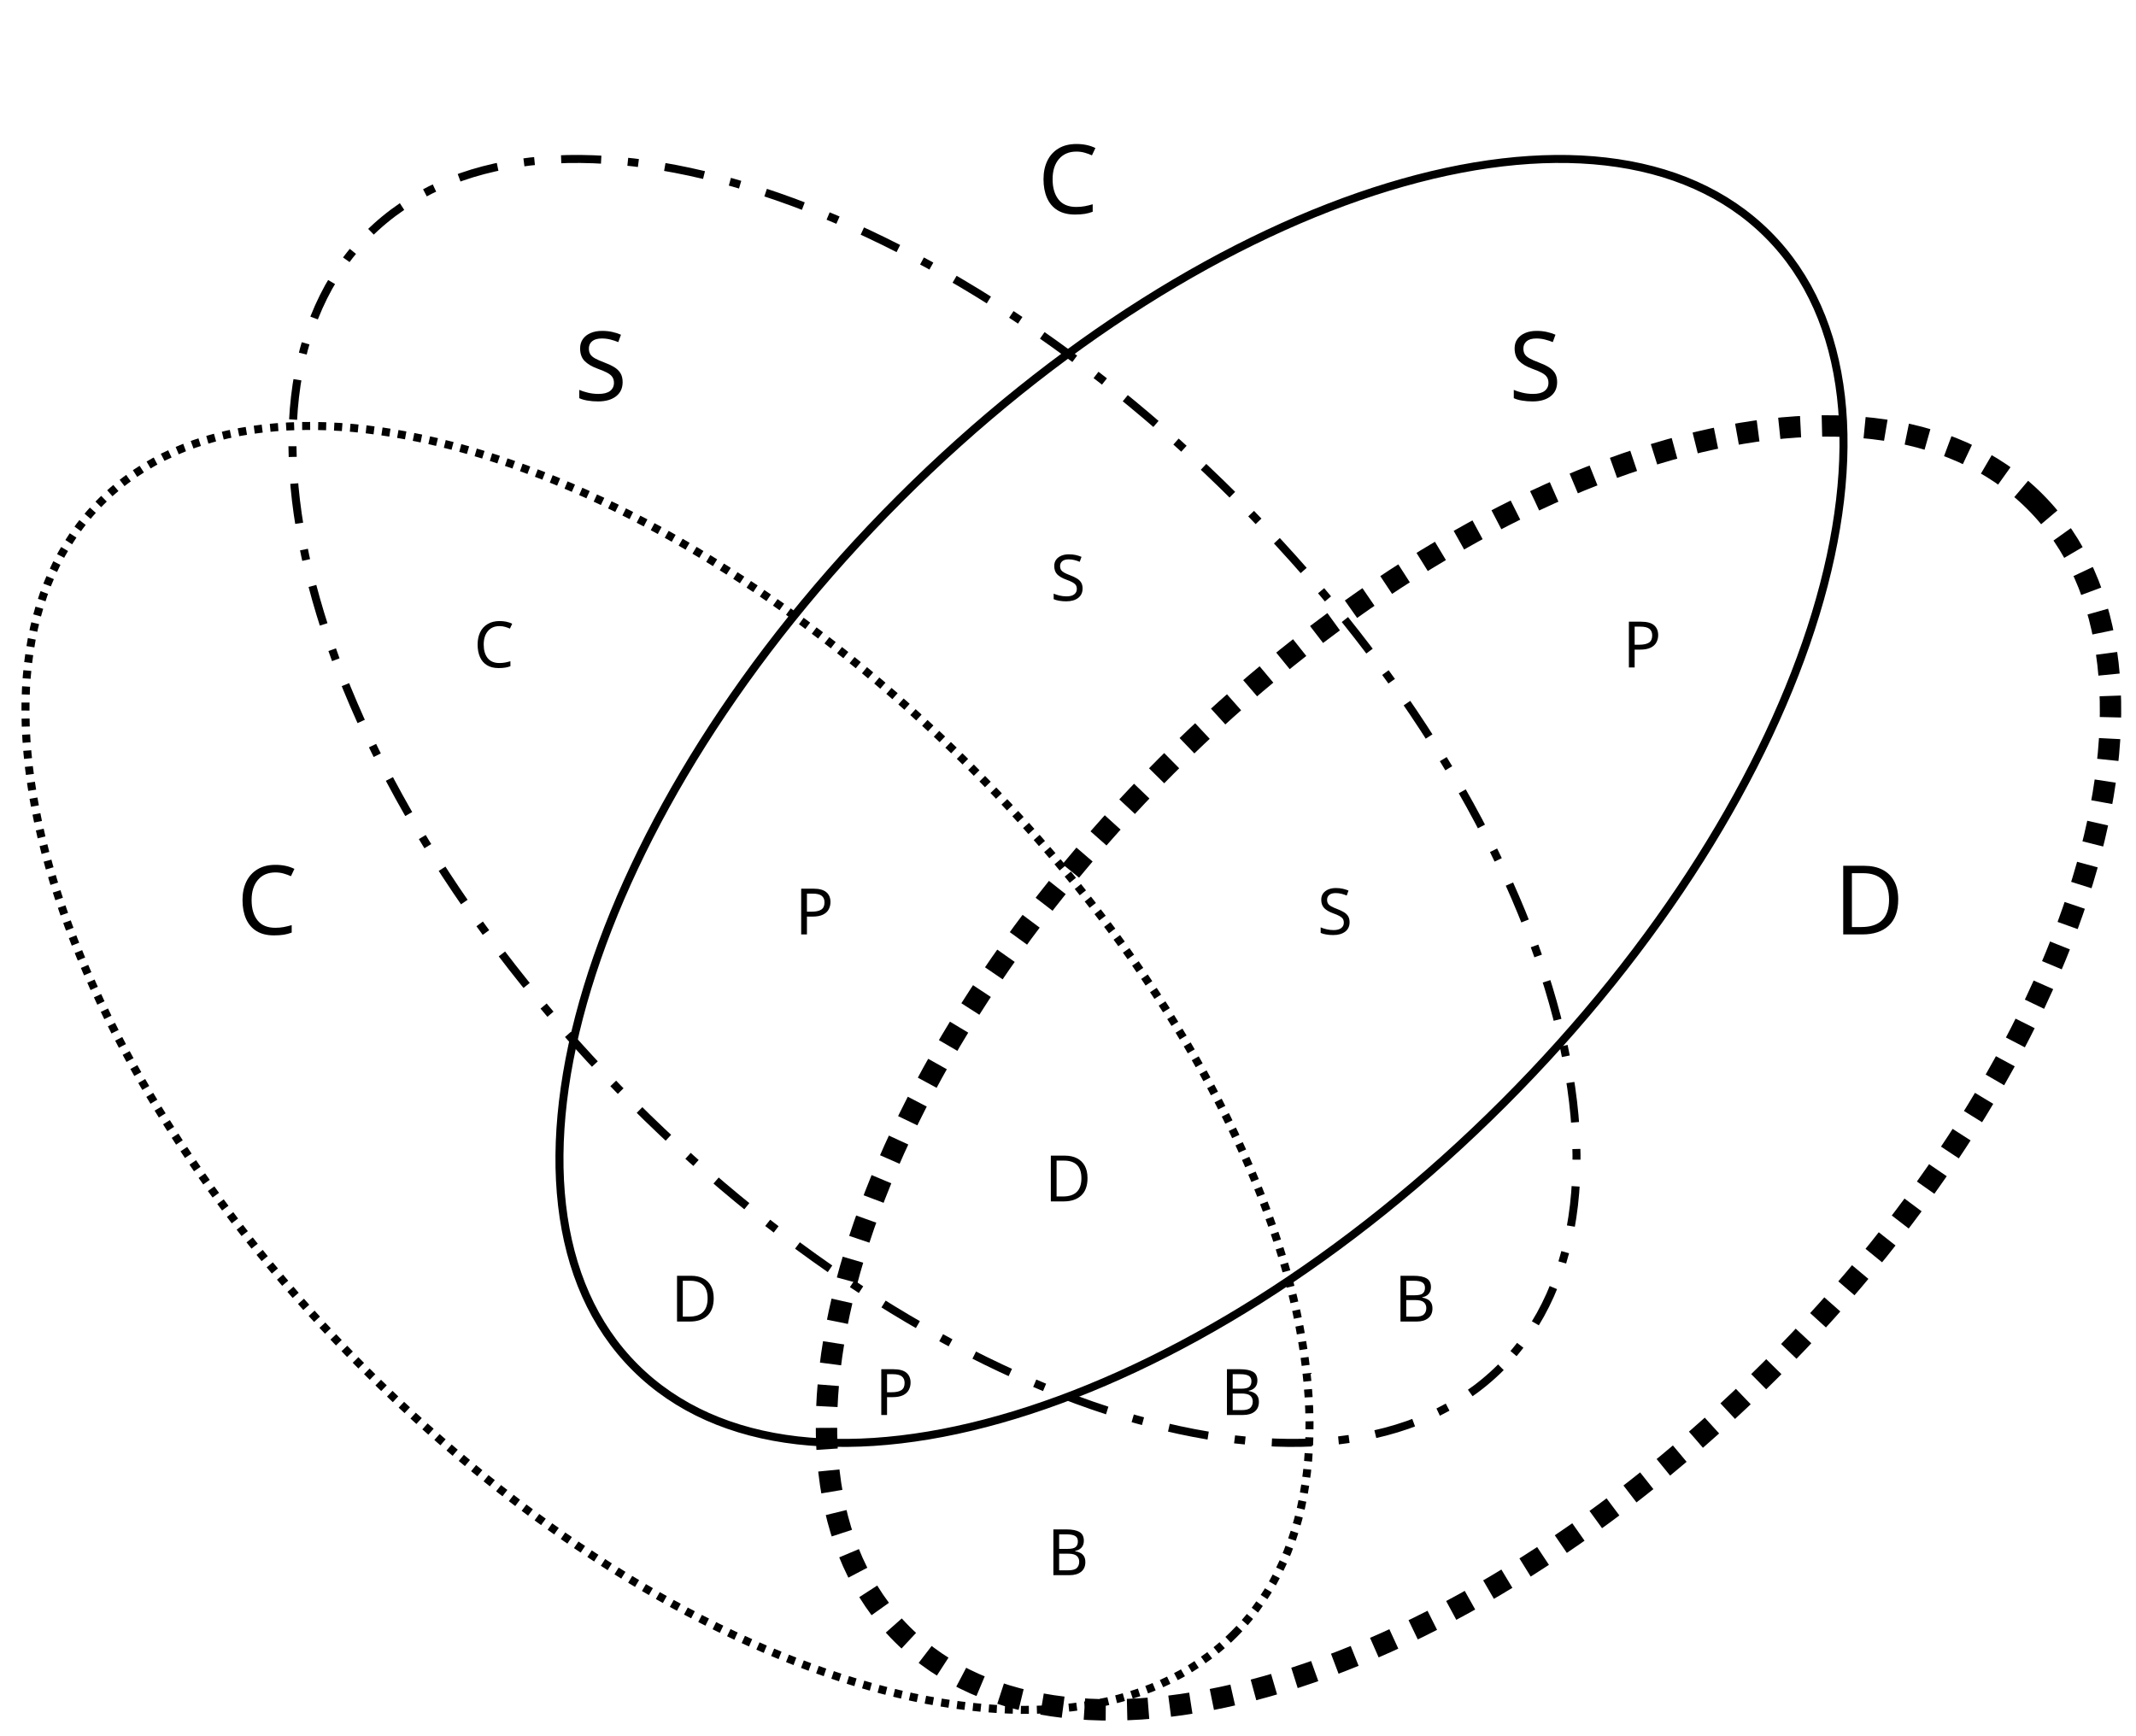
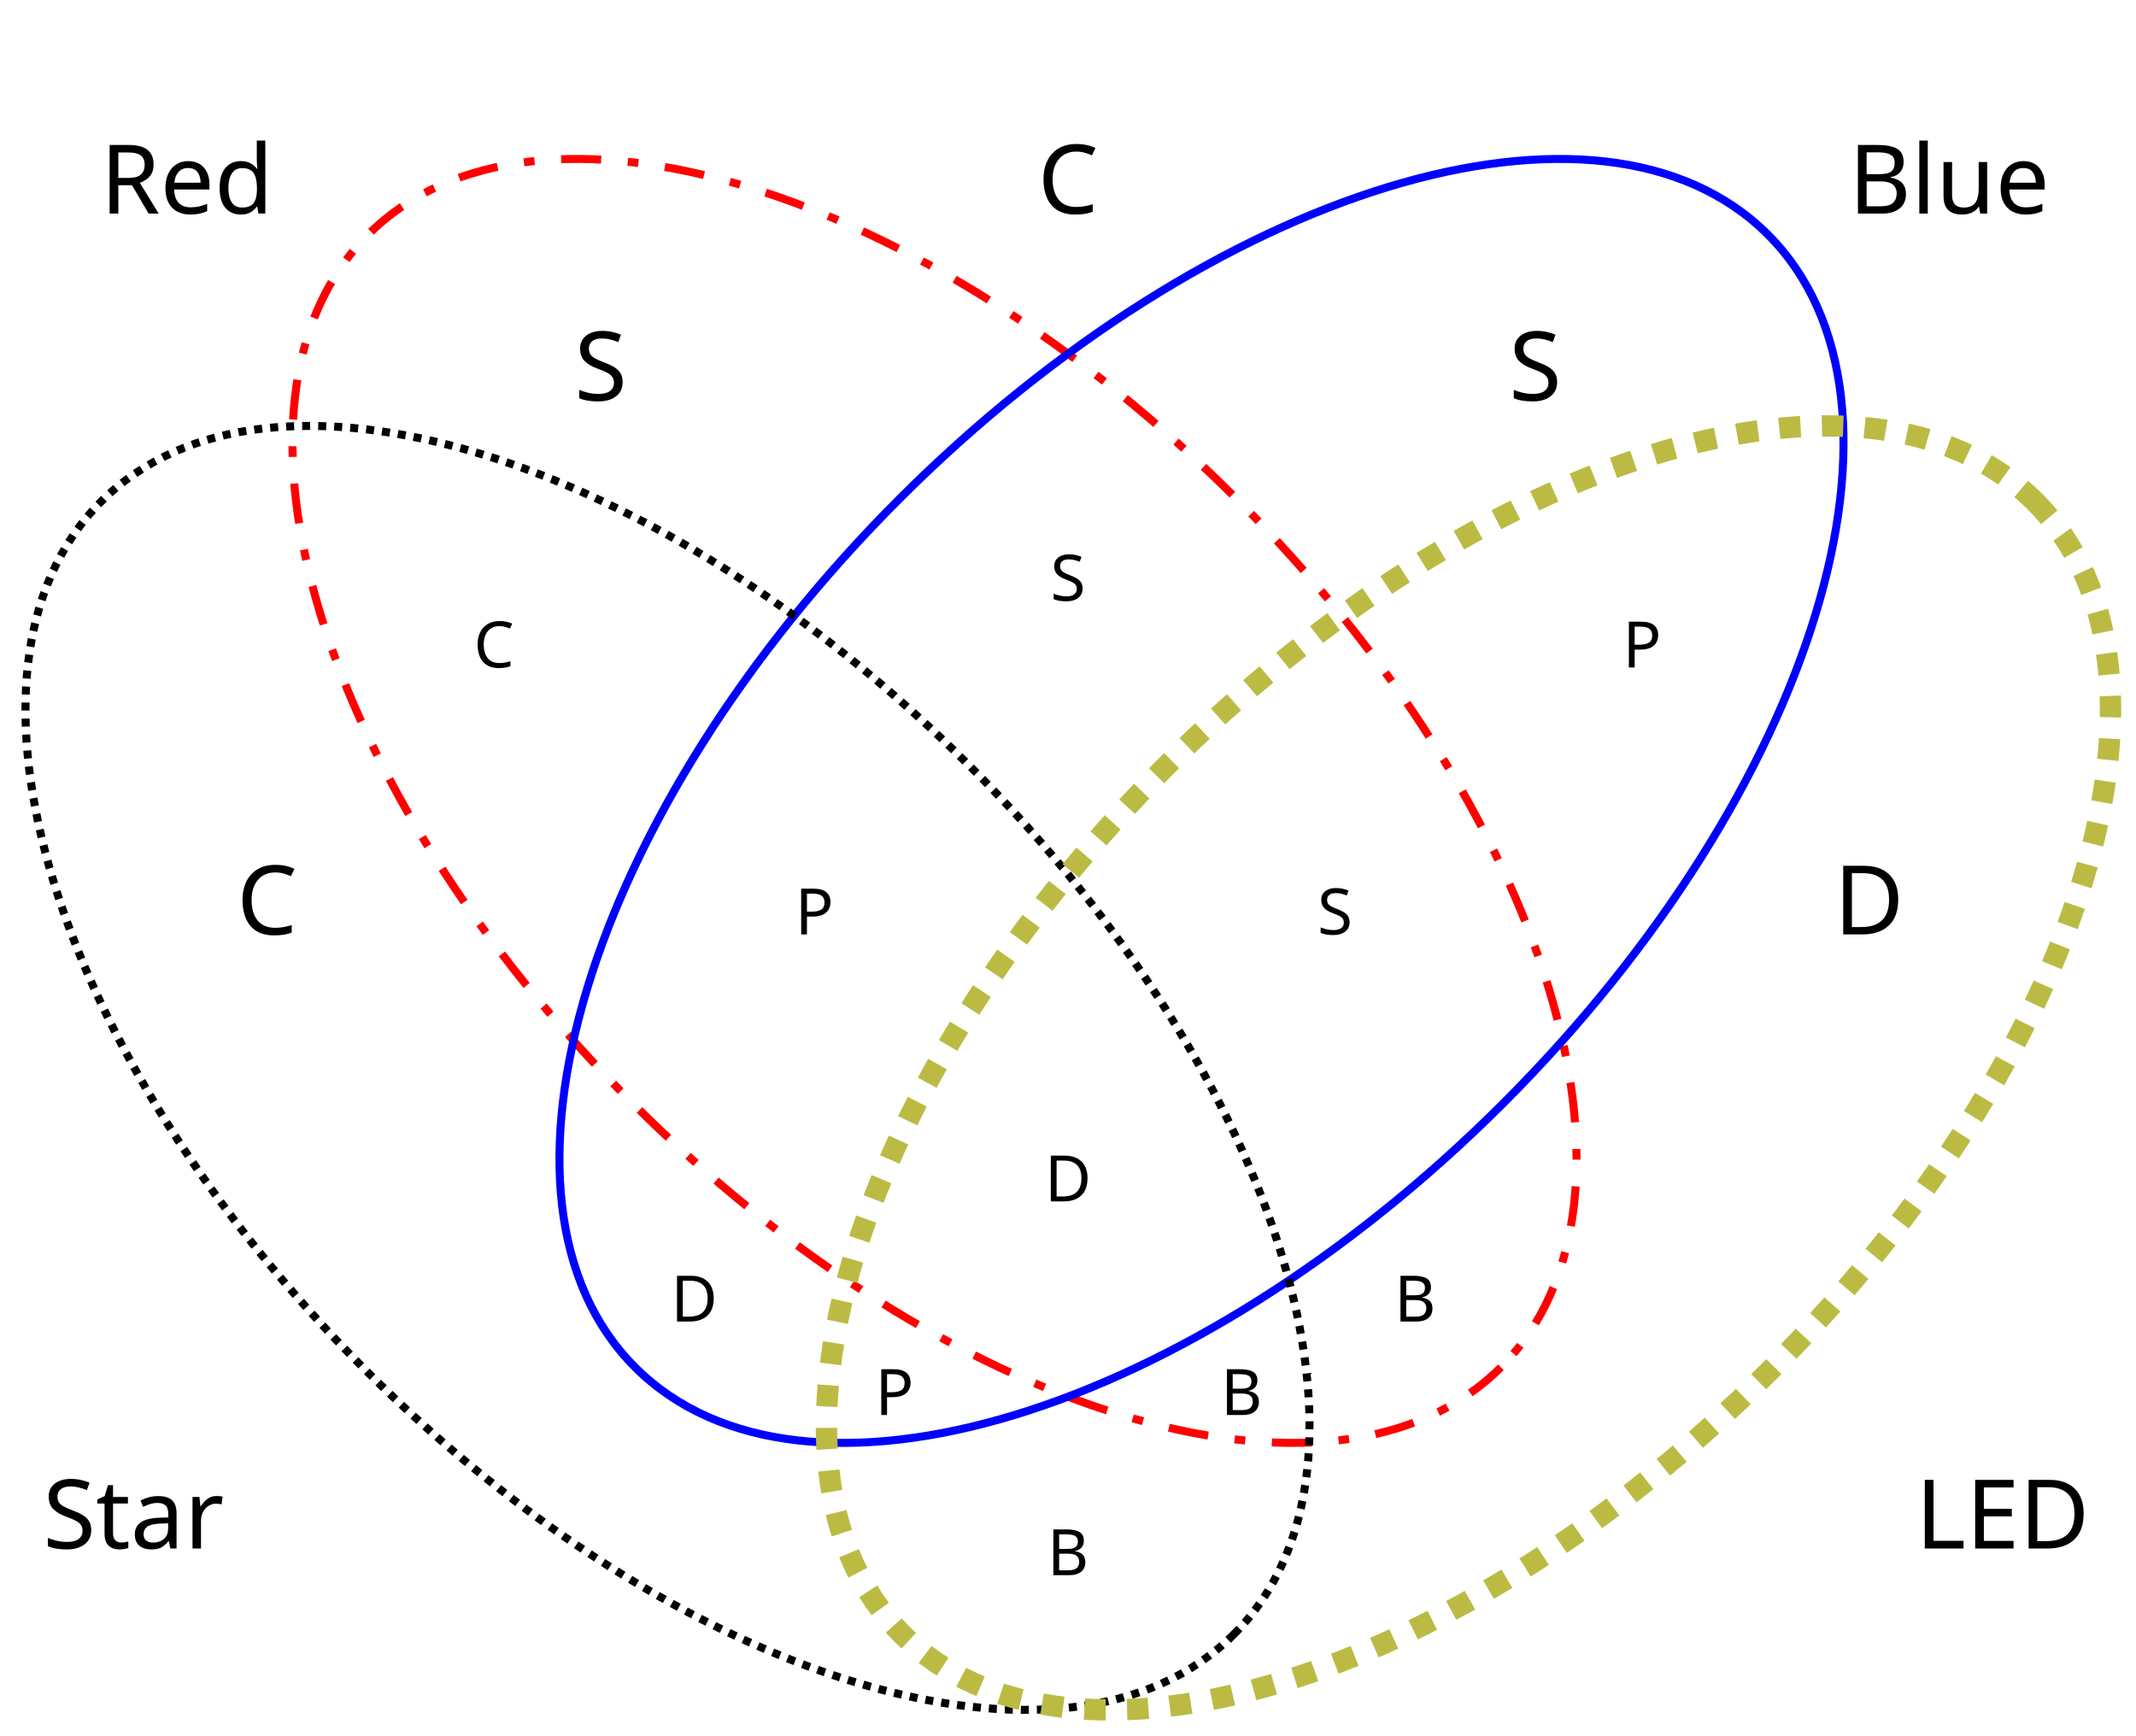
<svg xmlns="http://www.w3.org/2000/svg" width="100%" height="100%" viewBox="0 0 800 650" preserveAspectRatio="xMidYMid meet" version="1.1">
-   <ellipse cx="0" cy="0" rx="300" ry="160" stroke="black" fill="none" stroke-width="3" stroke-dasharray="15,10,4,10" transform="translate(350, 300) rotate(45)" />
-   <ellipse cx="0" cy="0" rx="300" ry="160" stroke="black" fill="none" stroke-width="3" stroke-dasharray="" transform="translate(450, 300) rotate(-45)" />
+   <ellipse cx="0" cy="0" rx="300" ry="160" stroke="red" fill="none" stroke-width="3" stroke-dasharray="15,10,4,10" transform="translate(350, 300) rotate(45)" />
+   <ellipse cx="0" cy="0" rx="300" ry="160" stroke="blue" fill="none" stroke-width="3" stroke-dasharray="" transform="translate(450, 300) rotate(-45)" />
  <ellipse cx="0" cy="0" rx="300" ry="160" stroke="black" fill="none" stroke-width="3" stroke-dasharray="3" transform="translate(250, 400) rotate(45)" />
-   <ellipse cx="0" cy="0" rx="300" ry="160" stroke="black" fill="none" stroke-width="8" stroke-dasharray="8" transform="translate(550, 400) rotate(-45)" />
+   <ellipse cx="0" cy="0" rx="300" ry="160" stroke="#bb4" fill="none" stroke-width="8" stroke-dasharray="8" transform="translate(550, 400) rotate(-45)" />
+   <text font-family="Special Elite, sans-serif" text-anchor="middle" x="750" y="580" font-size="3em">
+     <tspan>LED</tspan>
+   </text>
+   <text font-family="Special Elite, sans-serif" text-anchor="middle" x="50" y="580" font-size="3em">
+     <tspan>Star</tspan>
+   </text>
+   <text font-family="Special Elite, sans-serif" text-anchor="middle" x="70" y="80" font-size="3em">
+     <tspan>Red</tspan>
+   </text>
+   <text font-family="Special Elite, sans-serif" text-anchor="middle" x="730" y="80" font-size="3em">
+     <tspan>Blue</tspan>
+   </text>
  <text font-family="Special Elite, sans-serif" text-anchor="middle" x="225" y="150" font-size="3em">
    <tspan>S</tspan>
  </text>
  <text font-family="Special Elite, sans-serif" text-anchor="middle" x="575" y="150" font-size="3em">
    <tspan>S</tspan>
  </text>
  <text font-family="Special Elite, sans-serif" text-anchor="middle" x="100" y="350" font-size="3em">
    <tspan>C</tspan>
  </text>
  <text font-family="Special Elite, sans-serif" text-anchor="middle" x="700" y="350" font-size="3em">
    <tspan>D</tspan>
  </text>
  <text font-family="Special Elite, sans-serif" text-anchor="middle" x="185" y="250" font-size="2em">
    <tspan>C</tspan>
  </text>
  <text font-family="Special Elite, sans-serif" text-anchor="middle" x="400" y="225" font-size="2em">
    <tspan>S</tspan>
  </text>
  <text font-family="Special Elite, sans-serif" text-anchor="middle" x="615" y="250" font-size="2em">
    <tspan>P</tspan>
  </text>
  <text font-family="Special Elite, sans-serif" text-anchor="middle" x="400" y="590" font-size="2em">
    <tspan>B</tspan>
  </text>
  <text font-family="Special Elite, sans-serif" text-anchor="middle" x="260" y="495" font-size="2em">
    <tspan>D</tspan>
  </text>
  <text font-family="Special Elite, sans-serif" text-anchor="middle" x="530" y="495" font-size="2em">
    <tspan>B</tspan>
  </text>
  <text font-family="Special Elite, sans-serif" text-anchor="middle" x="305" y="350" font-size="2em">
    <tspan>P</tspan>
  </text>
  <text font-family="Special Elite, sans-serif" text-anchor="middle" x="500" y="350" font-size="2em">
    <tspan>S</tspan>
  </text>
  <text font-family="Special Elite, sans-serif" text-anchor="middle" x="335" y="530" font-size="2em">
    <tspan>P</tspan>
  </text>
  <text font-family="Special Elite, sans-serif" text-anchor="middle" x="465" y="530" font-size="2em">
    <tspan>B</tspan>
  </text>
  <text font-family="Special Elite, sans-serif" text-anchor="middle" x="400" y="450" font-size="2em">
    <tspan>D</tspan>
  </text>
  <text font-family="Special Elite, sans-serif" text-anchor="middle" x="400" y="80" font-size="3em">
    <tspan>C</tspan>
  </text>
</svg>
